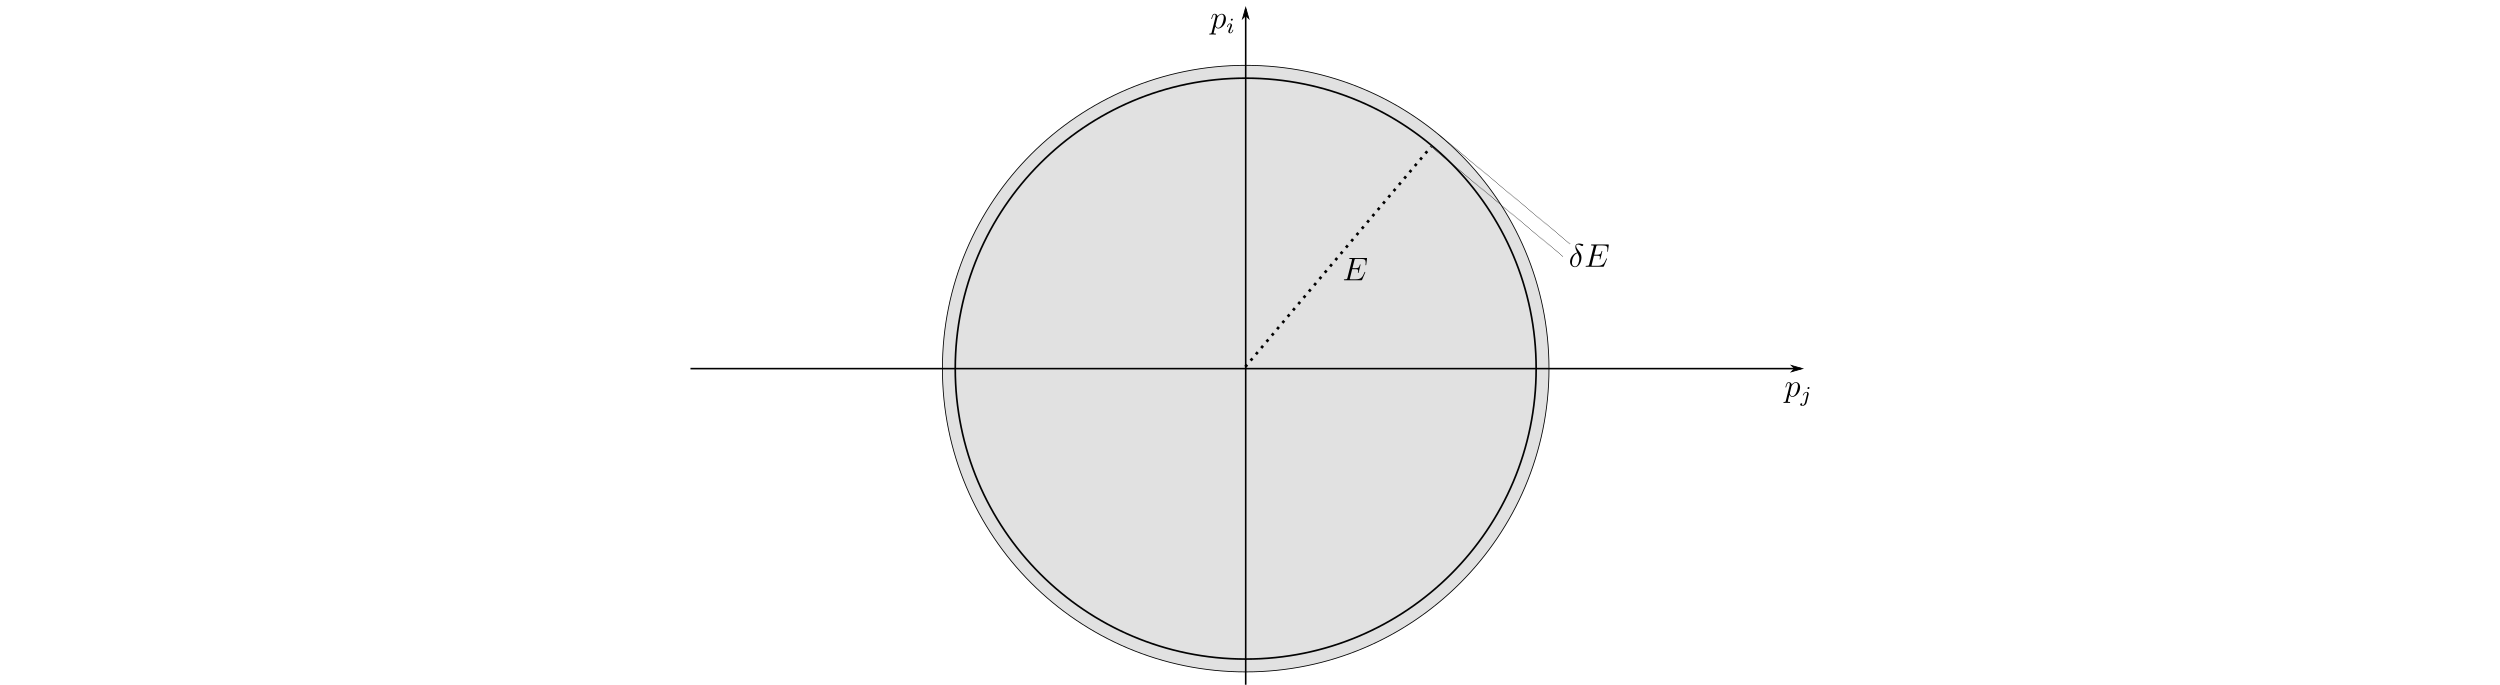
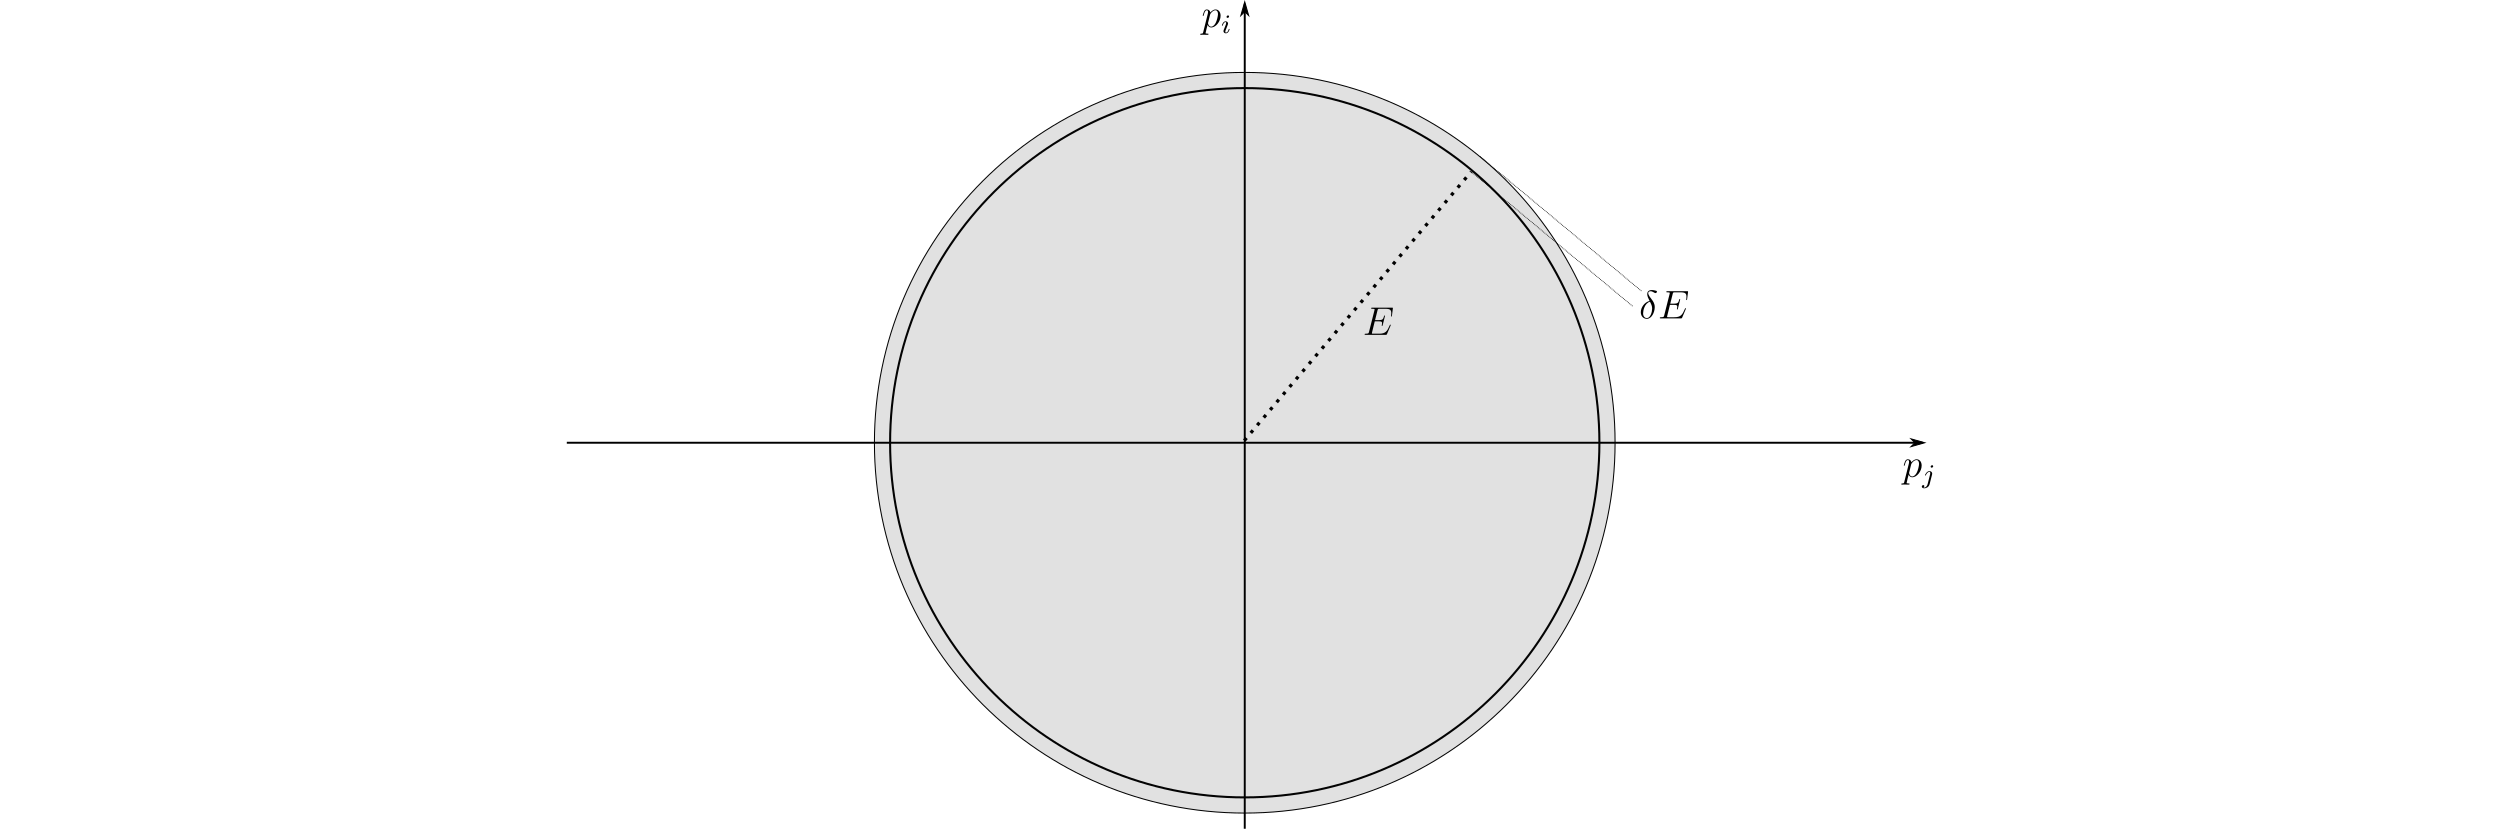
- <svg xmlns="http://www.w3.org/2000/svg" xmlns:xlink="http://www.w3.org/1999/xlink" width="181.036mm" height="49.585mm" viewBox="0 0 181.036 49.585" version="1.1" id="svg8">
+ <svg xmlns="http://www.w3.org/2000/svg" xmlns:xlink="http://www.w3.org/1999/xlink" width="220.536mm" height="73.107mm" viewBox="0 0 220.536 73.107" version="1.1" id="svg8">
  <defs id="defs2">
    <marker orient="auto" refY="0" refX="0" id="marker1124" style="overflow:visible">
      <path id="path1122" d="M 0,0 5,-5 -12.5,0 5,5 Z" style="fill:#000000;fill-opacity:1;fill-rule:evenodd;stroke:#000000;stroke-width:1pt;stroke-opacity:1" transform="matrix(-0.4,0,0,-0.4,-4,0)" />
    </marker>
    <marker style="overflow:visible" id="Arrow1Mend" refX="0" refY="0" orient="auto">
      <path transform="matrix(-0.4,0,0,-0.4,-4,0)" style="fill:#000000;fill-opacity:1;fill-rule:evenodd;stroke:#000000;stroke-width:1pt;stroke-opacity:1" d="M 0,0 5,-5 -12.5,0 5,5 Z" id="path843" />
    </marker>
    <g id="g1176">
      <symbol style="overflow:visible" overflow="visible" id="glyph0-0">
        <path style="stroke:none" d="" id="path1164" />
      </symbol>
      <symbol style="overflow:visible" overflow="visible" id="glyph0-1">
        <path style="stroke:none" d="M 0.516,1.516 C 0.438,1.875 0.375,1.969 -0.109,1.969 c -0.141,0 -0.266,0 -0.266,0.234 0,0.016 0.016,0.109 0.141,0.109 0.156,0 0.328,-0.016 0.484,-0.016 h 0.516 c 0.25,0 0.859,0.016 1.109,0.016 0.078,0 0.219,0 0.219,-0.203 C 2.094,1.969 2.016,1.969 1.812,1.969 1.25,1.969 1.219,1.891 1.219,1.797 1.219,1.656 1.75,-0.406 1.828,-0.688 c 0.125,0.344 0.453,0.812 1.078,0.812 1.344,0 2.812,-1.766 2.812,-3.516 0,-1.109 -0.625,-1.875 -1.516,-1.875 -0.766,0 -1.422,0.734 -1.547,0.906 -0.094,-0.594 -0.562,-0.906 -1.047,-0.906 -0.344,0 -0.625,0.156 -0.844,0.609 C 0.547,-4.219 0.375,-3.484 0.375,-3.438 c 0,0.047 0.062,0.109 0.141,0.109 0.094,0 0.109,-0.016 0.172,-0.297 0.188,-0.703 0.406,-1.406 0.891,-1.406 0.281,0 0.375,0.188 0.375,0.547 0,0.281 -0.047,0.406 -0.094,0.625 z m 2.062,-5.25 C 2.672,-4.062 3,-4.406 3.188,-4.578 c 0.141,-0.125 0.531,-0.453 0.984,-0.453 0.531,0 0.766,0.531 0.766,1.141 0,0.578 -0.328,1.938 -0.641,2.547 C 4,-0.688 3.453,-0.125 2.906,-0.125 c -0.812,0 -0.953,-1.016 -0.953,-1.062 0,-0.047 0.031,-0.141 0.047,-0.203 z m 0,0" id="path1167" />
      </symbol>
      <symbol style="overflow:visible" overflow="visible" id="glyph1-0">
        <path style="stroke:none" d="" id="path1170" />
      </symbol>
      <symbol style="overflow:visible" overflow="visible" id="glyph1-1">
        <path style="stroke:none" d="m 2.375,-4.969 c 0,-0.172 -0.125,-0.312 -0.312,-0.312 -0.203,0 -0.438,0.203 -0.438,0.438 0,0.172 0.125,0.297 0.312,0.297 0.203,0 0.438,-0.188 0.438,-0.422 z m -1.156,2.922 -0.438,1.094 c -0.047,0.125 -0.078,0.219 -0.078,0.359 0,0.391 0.297,0.672 0.719,0.672 0.781,0 1.109,-1.109 1.109,-1.219 0,-0.078 -0.062,-0.109 -0.125,-0.109 -0.094,0 -0.109,0.062 -0.141,0.141 -0.172,0.641 -0.5,0.969 -0.828,0.969 -0.094,0 -0.188,-0.047 -0.188,-0.25 0,-0.203 0.062,-0.344 0.156,-0.594 C 1.484,-1.188 1.562,-1.406 1.656,-1.625 l 0.25,-0.641 c 0.062,-0.188 0.172,-0.438 0.172,-0.578 0,-0.391 -0.328,-0.672 -0.734,-0.672 -0.766,0 -1.109,1.109 -1.109,1.219 0,0.078 0.062,0.109 0.125,0.109 0.109,0 0.109,-0.047 0.141,-0.125 0.219,-0.766 0.578,-0.984 0.828,-0.984 0.109,0 0.188,0.047 0.188,0.266 0,0.078 -0.016,0.188 -0.094,0.438 z m 0,0" id="path1173" />
      </symbol>
    </g>
    <g id="g1221">
      <symbol style="overflow:visible" overflow="visible" id="glyph0-0-3">
        <path style="stroke:none" d="" id="path1209" />
      </symbol>
      <symbol style="overflow:visible" overflow="visible" id="glyph0-1-6">
        <path style="stroke:none" d="M 0.516,1.516 C 0.438,1.875 0.375,1.969 -0.109,1.969 c -0.141,0 -0.266,0 -0.266,0.234 0,0.016 0.016,0.109 0.141,0.109 0.156,0 0.328,-0.016 0.484,-0.016 h 0.516 c 0.25,0 0.859,0.016 1.109,0.016 0.078,0 0.219,0 0.219,-0.203 C 2.094,1.969 2.016,1.969 1.812,1.969 1.25,1.969 1.219,1.891 1.219,1.797 1.219,1.656 1.75,-0.406 1.828,-0.688 c 0.125,0.344 0.453,0.812 1.078,0.812 1.344,0 2.812,-1.766 2.812,-3.516 0,-1.109 -0.625,-1.875 -1.516,-1.875 -0.766,0 -1.422,0.734 -1.547,0.906 -0.094,-0.594 -0.562,-0.906 -1.047,-0.906 -0.344,0 -0.625,0.156 -0.844,0.609 C 0.547,-4.219 0.375,-3.484 0.375,-3.438 c 0,0.047 0.062,0.109 0.141,0.109 0.094,0 0.109,-0.016 0.172,-0.297 0.188,-0.703 0.406,-1.406 0.891,-1.406 0.281,0 0.375,0.188 0.375,0.547 0,0.281 -0.047,0.406 -0.094,0.625 z m 2.062,-5.25 C 2.672,-4.062 3,-4.406 3.188,-4.578 c 0.141,-0.125 0.531,-0.453 0.984,-0.453 0.531,0 0.766,0.531 0.766,1.141 0,0.578 -0.328,1.938 -0.641,2.547 C 4,-0.688 3.453,-0.125 2.906,-0.125 c -0.812,0 -0.953,-1.016 -0.953,-1.062 0,-0.047 0.031,-0.141 0.047,-0.203 z m 0,0" id="path1212" />
      </symbol>
      <symbol style="overflow:visible" overflow="visible" id="glyph1-0-7">
        <path style="stroke:none" d="" id="path1215" />
      </symbol>
      <symbol style="overflow:visible" overflow="visible" id="glyph1-1-5">
        <path style="stroke:none" d="m 3.297,-4.969 c 0,-0.156 -0.125,-0.312 -0.312,-0.312 -0.25,0 -0.453,0.234 -0.453,0.438 0,0.156 0.125,0.297 0.312,0.297 0.234,0 0.453,-0.219 0.453,-0.422 z M 1.625,0.391 c -0.125,0.5 -0.516,1.016 -1,1.016 -0.125,0 -0.25,-0.031 -0.266,-0.047 0.25,-0.109 0.281,-0.328 0.281,-0.406 0,-0.188 -0.141,-0.297 -0.312,-0.297 -0.219,0 -0.438,0.203 -0.438,0.469 0,0.297 0.297,0.5 0.75,0.5 C 1.125,1.625 2,1.328 2.234,0.359 l 0.719,-2.844 C 2.984,-2.578 3,-2.641 3,-2.766 c 0,-0.438 -0.359,-0.75 -0.812,-0.75 -0.844,0 -1.344,1.109 -1.344,1.219 0,0.078 0.062,0.109 0.125,0.109 0.078,0 0.094,-0.031 0.141,-0.141 0.25,-0.562 0.656,-0.969 1.047,-0.969 0.172,0 0.266,0.125 0.266,0.375 0,0.109 -0.016,0.234 -0.047,0.344 z m 0,0" id="path1218" />
      </symbol>
    </g>
    <g id="g2114">
      <symbol overflow="visible" id="glyph0-0-5" style="overflow:visible">
        <path style="stroke:none" d="" id="path2108" />
      </symbol>
      <symbol overflow="visible" id="glyph0-1-62" style="overflow:visible">
        <path style="stroke:none" d="m 8.312,-2.766 c 0,-0.047 0.047,-0.125 0.047,-0.172 0,-0.062 -0.047,-0.125 -0.125,-0.125 C 8.188,-3.062 8.156,-3.047 8.125,-3.016 8.109,-3 8.109,-2.969 8,-2.734 7.297,-1.062 6.781,-0.344 4.859,-0.344 H 3.125 c -0.172,0 -0.203,0 -0.266,-0.016 C 2.719,-0.375 2.719,-0.391 2.719,-0.484 c 0,-0.094 0.016,-0.156 0.047,-0.266 l 0.812,-3.297 h 1.188 c 0.938,0 1,0.203 1,0.562 0,0.109 0,0.219 -0.078,0.578 -0.016,0.047 -0.031,0.094 -0.031,0.141 0,0.078 0.062,0.109 0.125,0.109 0.109,0 0.125,-0.078 0.172,-0.25 l 0.688,-2.766 c 0,-0.062 -0.047,-0.125 -0.125,-0.125 -0.109,0 -0.125,0.047 -0.172,0.219 C 6.109,-4.656 5.875,-4.406 4.812,-4.406 H 3.672 L 4.406,-7.344 C 4.516,-7.75 4.547,-7.797 5.031,-7.797 h 1.703 c 1.484,0 1.781,0.391 1.781,1.312 0,0 0,0.344 -0.047,0.734 -0.016,0.047 -0.031,0.125 -0.031,0.141 0,0.094 0.062,0.141 0.141,0.141 0.078,0 0.125,-0.047 0.141,-0.266 l 0.266,-2.094 C 8.984,-7.859 9,-7.984 9,-8.016 c 0,-0.125 -0.109,-0.125 -0.328,-0.125 H 2.844 c -0.219,0 -0.344,0 -0.344,0.219 0,0.125 0.078,0.125 0.281,0.125 0.75,0 0.75,0.094 0.75,0.219 0,0.062 -0.016,0.109 -0.047,0.234 l -1.625,6.453 C 1.75,-0.469 1.734,-0.344 0.891,-0.344 c -0.219,0 -0.344,0 -0.344,0.219 C 0.547,0 0.625,0 0.859,0 h 6 C 7.125,0 7.141,-0.016 7.219,-0.203 Z m 0,0" id="path2111" />
      </symbol>
    </g>
    <g id="g2152">
      <symbol overflow="visible" id="glyph0-0-1" style="overflow:visible">
        <path style="stroke:none" d="" id="path2143" />
      </symbol>
      <symbol overflow="visible" id="glyph0-1-2" style="overflow:visible">
        <path style="stroke:none" d="m 3.109,-5.219 c -1.531,0.375 -2.625,1.969 -2.625,3.359 0,1.281 0.859,2 1.812,2 1.406,0 2.359,-1.938 2.359,-3.516 0,-1.078 -0.5,-1.734 -0.797,-2.141 C 3.422,-6.078 2.703,-7 2.703,-7.562 c 0,-0.203 0.156,-0.562 0.672,-0.562 0.375,0 0.609,0.125 0.969,0.328 0.109,0.078 0.375,0.234 0.531,0.234 0.25,0 0.438,-0.25 0.438,-0.453 0,-0.219 -0.188,-0.25 -0.609,-0.344 -0.562,-0.125 -0.719,-0.125 -0.922,-0.125 -0.203,0 -1.375,0 -1.375,1.219 0,0.578 0.297,1.266 0.703,2.047 z m 0.125,0.234 C 3.688,-4.047 3.875,-3.688 3.875,-2.906 c 0,0.938 -0.5,2.812 -1.562,2.812 -0.469,0 -1.141,-0.312 -1.141,-1.422 0,-0.781 0.438,-3.031 2.062,-3.469 z m 0,0" id="path2146" />
      </symbol>
      <symbol overflow="visible" id="glyph0-2" style="overflow:visible">
        <path style="stroke:none" d="m 8.312,-2.766 c 0,-0.047 0.047,-0.125 0.047,-0.172 0,-0.062 -0.047,-0.125 -0.125,-0.125 C 8.188,-3.062 8.156,-3.047 8.125,-3.016 8.109,-3 8.109,-2.969 8,-2.734 7.297,-1.062 6.781,-0.344 4.859,-0.344 H 3.125 c -0.172,0 -0.203,0 -0.266,-0.016 C 2.719,-0.375 2.719,-0.391 2.719,-0.484 c 0,-0.094 0.016,-0.156 0.047,-0.266 l 0.812,-3.297 h 1.188 c 0.938,0 1,0.203 1,0.562 0,0.109 0,0.219 -0.078,0.578 -0.016,0.047 -0.031,0.094 -0.031,0.141 0,0.078 0.062,0.109 0.125,0.109 0.109,0 0.125,-0.078 0.172,-0.25 l 0.688,-2.766 c 0,-0.062 -0.047,-0.125 -0.125,-0.125 -0.109,0 -0.125,0.047 -0.172,0.219 C 6.109,-4.656 5.875,-4.406 4.812,-4.406 H 3.672 L 4.406,-7.344 C 4.516,-7.75 4.547,-7.797 5.031,-7.797 h 1.703 c 1.484,0 1.781,0.391 1.781,1.312 0,0 0,0.344 -0.047,0.734 -0.016,0.047 -0.031,0.125 -0.031,0.141 0,0.094 0.062,0.141 0.141,0.141 0.078,0 0.125,-0.047 0.141,-0.266 l 0.266,-2.094 C 8.984,-7.859 9,-7.984 9,-8.016 c 0,-0.125 -0.109,-0.125 -0.328,-0.125 H 2.844 c -0.219,0 -0.344,0 -0.344,0.219 0,0.125 0.078,0.125 0.281,0.125 0.75,0 0.75,0.094 0.75,0.219 0,0.062 -0.016,0.109 -0.047,0.234 l -1.625,6.453 C 1.75,-0.469 1.734,-0.344 0.891,-0.344 c -0.219,0 -0.344,0 -0.344,0.219 C 0.547,0 0.625,0 0.859,0 h 6 C 7.125,0 7.141,-0.016 7.219,-0.203 Z m 0,0" id="path2149" />
      </symbol>
    </g>
  </defs>
-   <g id="layer1" transform="translate(-30.28256,-246.9847)">
+   <g id="layer1" transform="translate(-30.28256,-223.4627)">
    <g transform="matrix(0.7491108,0,0,0.7491108,29.45502,74.68204)" id="layer1-5">
-       <circle r="29.318" cy="265.643" cx="121.523" id="path816" style="opacity:0.987;fill:#000000;fill-opacity:0.12;fill-rule:nonzero;stroke:#000000;stroke-width:0.082;stroke-linecap:butt;stroke-linejoin:bevel;stroke-miterlimit:4;stroke-dasharray:none;stroke-dashoffset:0;stroke-opacity:1;marker-start:none;marker-end:none" />
-       <circle r="28.077" cy="265.643" cx="121.523" id="path820" style="opacity:0.987;fill:none;fill-opacity:1;fill-rule:nonzero;stroke:#000000;stroke-width:0.164;stroke-linecap:butt;stroke-linejoin:bevel;stroke-miterlimit:4;stroke-dasharray:none;stroke-dashoffset:0;stroke-opacity:1;marker-start:none;marker-end:none" />
-       <path id="path830" d="M 67.85,265.643 H 175.195" style="fill:none;stroke:#000000;stroke-width:0.154px;stroke-linecap:butt;stroke-linejoin:miter;stroke-opacity:1;marker-end:url(#marker1124)" />
-       <path id="path832" d="M 121.523,296.202 V 230.895" style="fill:none;stroke:#000000;stroke-width:0.154px;stroke-linecap:butt;stroke-linejoin:miter;stroke-opacity:1;marker-end:url(#Arrow1Mend)" />
-       <g transform="matrix(0.2645833,0,0,0.2645833,114.9345,228.2098)" id="surface1">
+       <circle r="43.609" cy="250.747" cx="147.685" id="path816" style="opacity:0.987;fill:#000000;fill-opacity:0.12;fill-rule:nonzero;stroke:#000000;stroke-width:0.122;stroke-linecap:butt;stroke-linejoin:bevel;stroke-miterlimit:4;stroke-dasharray:none;stroke-dashoffset:0;stroke-opacity:1;marker-start:none;marker-end:none" />
+       <circle r="41.763" cy="250.747" cx="147.685" id="path820" style="opacity:0.987;fill:none;fill-opacity:1;fill-rule:nonzero;stroke:#000000;stroke-width:0.244;stroke-linecap:butt;stroke-linejoin:bevel;stroke-miterlimit:4;stroke-dasharray:none;stroke-dashoffset:0;stroke-opacity:1;marker-start:none;marker-end:none" />
+       <path id="path830" d="M 67.85,250.747 H 227.52" style="fill:none;stroke:#000000;stroke-width:0.229px;stroke-linecap:butt;stroke-linejoin:miter;stroke-opacity:1;marker-end:url(#marker1124)" />
+       <path id="path832" d="M 147.685,296.202 V 199.062" style="fill:none;stroke:#000000;stroke-width:0.229px;stroke-linecap:butt;stroke-linejoin:miter;stroke-opacity:1;marker-end:url(#Arrow1Mend)" />
+       <g transform="matrix(0.393552,0,0,0.393552,137.8852,195.0678)" id="surface1">
        <g style="fill:#000000;fill-opacity:1" id="g1182">
          <use height="100%" width="100%" xlink:href="#glyph0-1" x="11.955" y="17.102" id="use1180" />
        </g>
        <g style="fill:#000000;fill-opacity:1" id="g1186">
          <use height="100%" width="100%" xlink:href="#glyph1-1" x="17.83" y="18.895" id="use1184" />
        </g>
      </g>
-       <g transform="matrix(0.2645833,0,0,0.2645833,170.4367,263.8195)" id="surface1-3">
+       <g transform="matrix(0.393552,0,0,0.393552,220.4414,248.0352)" id="surface1-3">
        <g style="fill:#000000;fill-opacity:1" id="g1227">
          <use height="100%" width="100%" xlink:href="#glyph0-1-6" x="11.955" y="17.103" id="use1225" />
        </g>
        <g style="fill:#000000;fill-opacity:1" id="g1231">
          <use height="100%" width="100%" xlink:href="#glyph1-1-5" x="17.83" y="18.896" id="use1229" />
        </g>
      </g>
-       <path id="path2106" d="m 121.489,265.469 17.96,-21.286" style="fill:none;stroke:#000000;stroke-width:0.265;stroke-linecap:butt;stroke-linejoin:miter;stroke-miterlimit:4;stroke-dasharray:0.265, 0.529;stroke-dashoffset:0;stroke-opacity:1" />
-       <g transform="matrix(0.2645833,0,0,0.2645833,127.7059,251.7758)" id="surface1-9">
+       <path id="path2106" d="m 147.634,250.489 26.715,-31.662" style="fill:none;stroke:#000000;stroke-width:0.394;stroke-linecap:butt;stroke-linejoin:miter;stroke-miterlimit:4;stroke-dasharray:0.394, 0.787;stroke-dashoffset:0;stroke-opacity:1" />
+       <g transform="matrix(0.393552,0,0,0.393552,156.8819,230.1208)" id="surface1-9">
        <g style="fill:#000000;fill-opacity:1" id="g2120">
          <use height="100%" width="100%" xlink:href="#glyph0-1-62" x="11.955" y="20.125" id="use2118" />
        </g>
      </g>
-       <path id="path2139" d="m 139.449,244.183 12.772,10.643" style="fill:none;stroke:#000000;stroke-width:0.065;stroke-linecap:butt;stroke-linejoin:miter;stroke-miterlimit:4;stroke-dasharray:0.065, 0.065;stroke-dashoffset:0;stroke-opacity:1" />
-       <path id="path2141" d="m 140.149,242.983 12.772,10.643" style="fill:none;stroke:#000000;stroke-width:0.065;stroke-linecap:butt;stroke-linejoin:miter;stroke-miterlimit:4;stroke-dasharray:0.065, 0.065;stroke-dashoffset:0;stroke-opacity:1" />
-       <g transform="matrix(0.2645833,0,0,0.2645833,149.5866,250.4371)" id="surface1-7">
+       <path id="path2139" d="m 174.349,218.827 18.998,15.831" style="fill:none;stroke:#000000;stroke-width:0.097;stroke-linecap:butt;stroke-linejoin:miter;stroke-miterlimit:4;stroke-dasharray:0.097, 0.097;stroke-dashoffset:0;stroke-opacity:1" />
+       <path id="path2141" d="m 175.391,217.042 18.998,15.831" style="fill:none;stroke:#000000;stroke-width:0.097;stroke-linecap:butt;stroke-linejoin:miter;stroke-miterlimit:4;stroke-dasharray:0.097, 0.097;stroke-dashoffset:0;stroke-opacity:1" />
+       <g transform="matrix(0.393552,0,0,0.393552,189.428,228.1296)" id="surface1-7">
        <g style="fill:#000000;fill-opacity:1" id="g2158">
          <use height="100%" width="100%" xlink:href="#glyph0-1-2" x="11.955" y="20.258" id="use2156" />
        </g>
        <g style="fill:#000000;fill-opacity:1" id="g2162">
          <use height="100%" width="100%" xlink:href="#glyph0-2" x="17.582" y="20.258" id="use2160" />
        </g>
      </g>
    </g>
  </g>
</svg>
